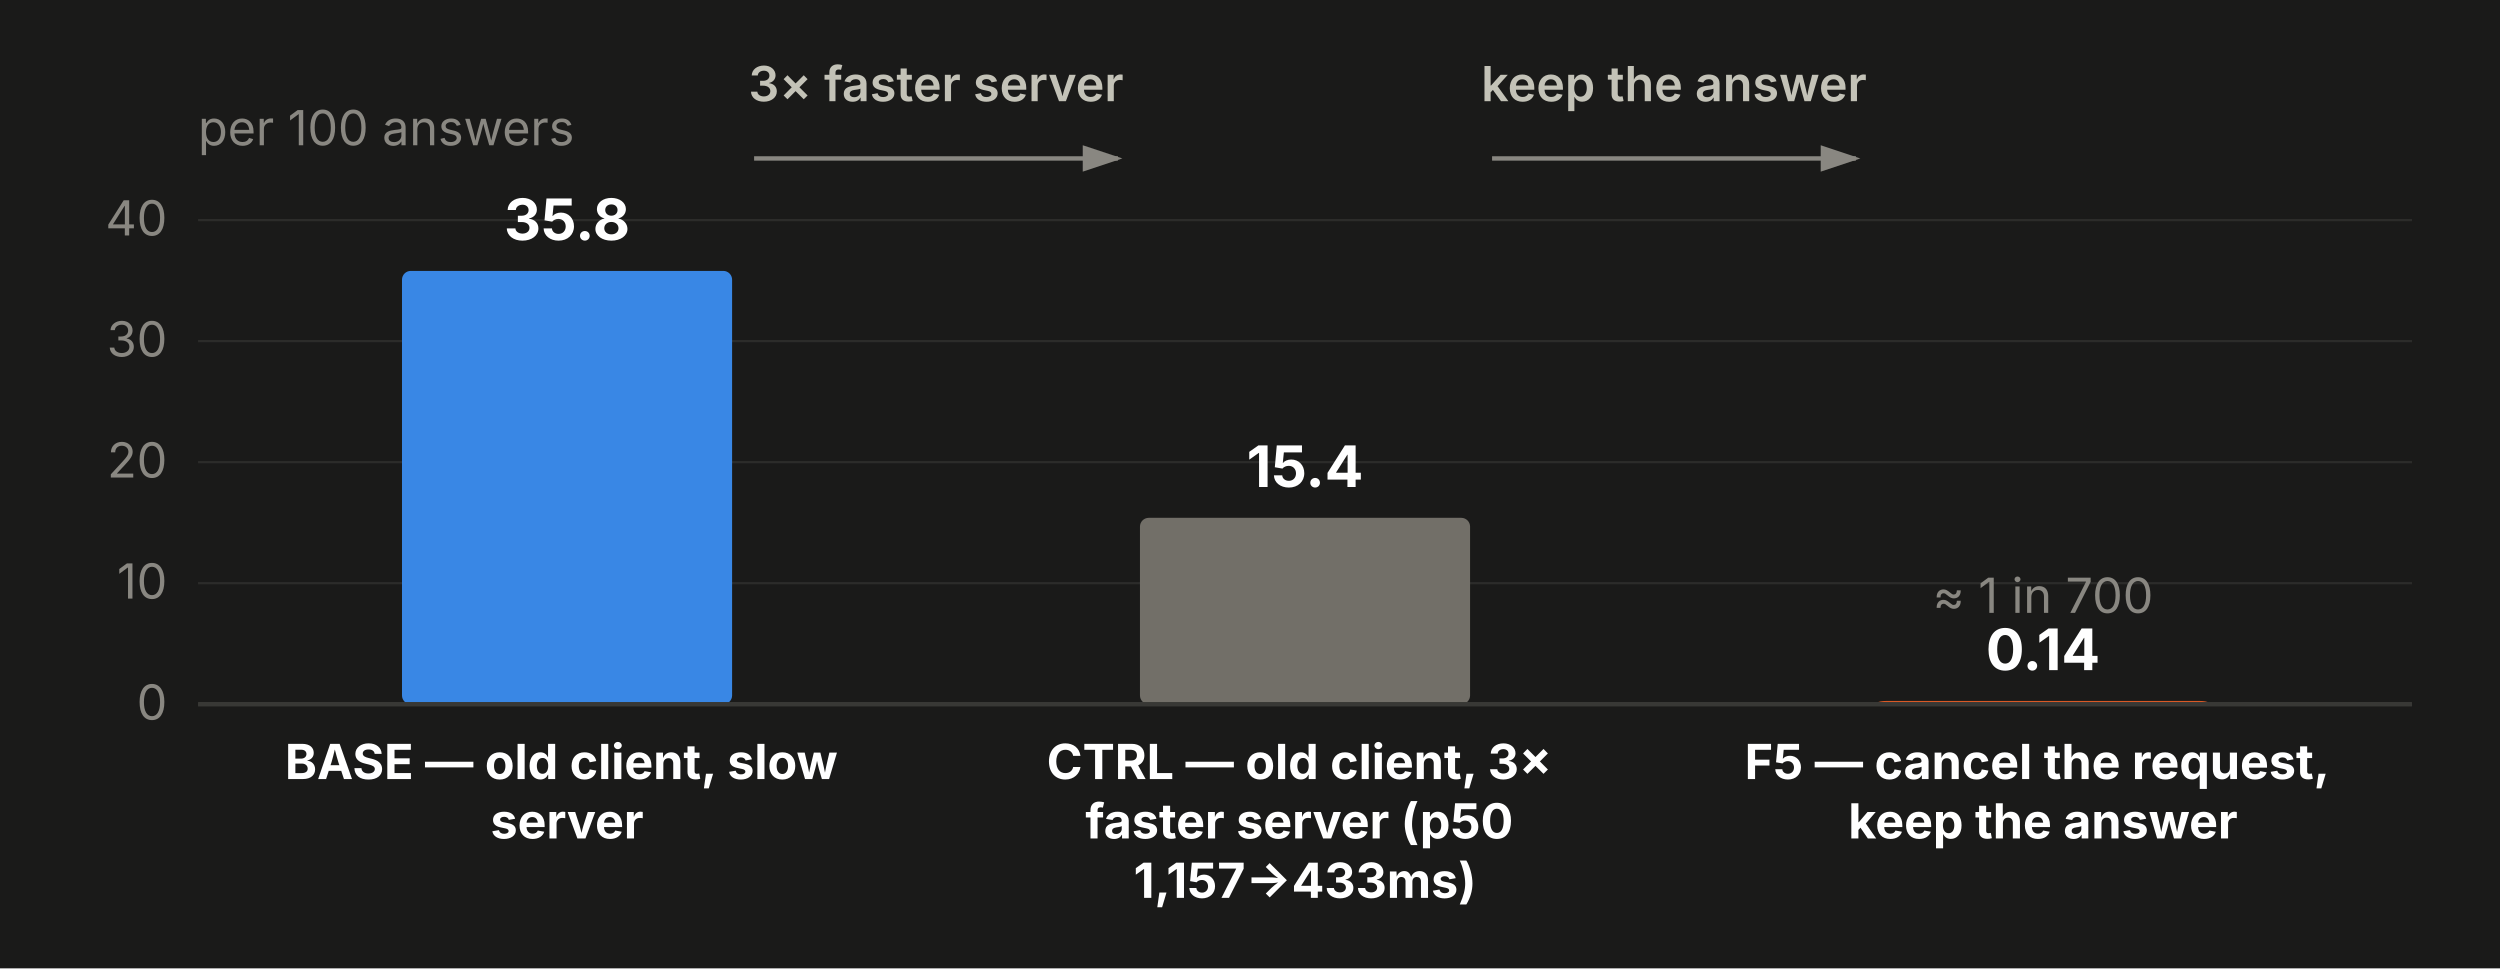
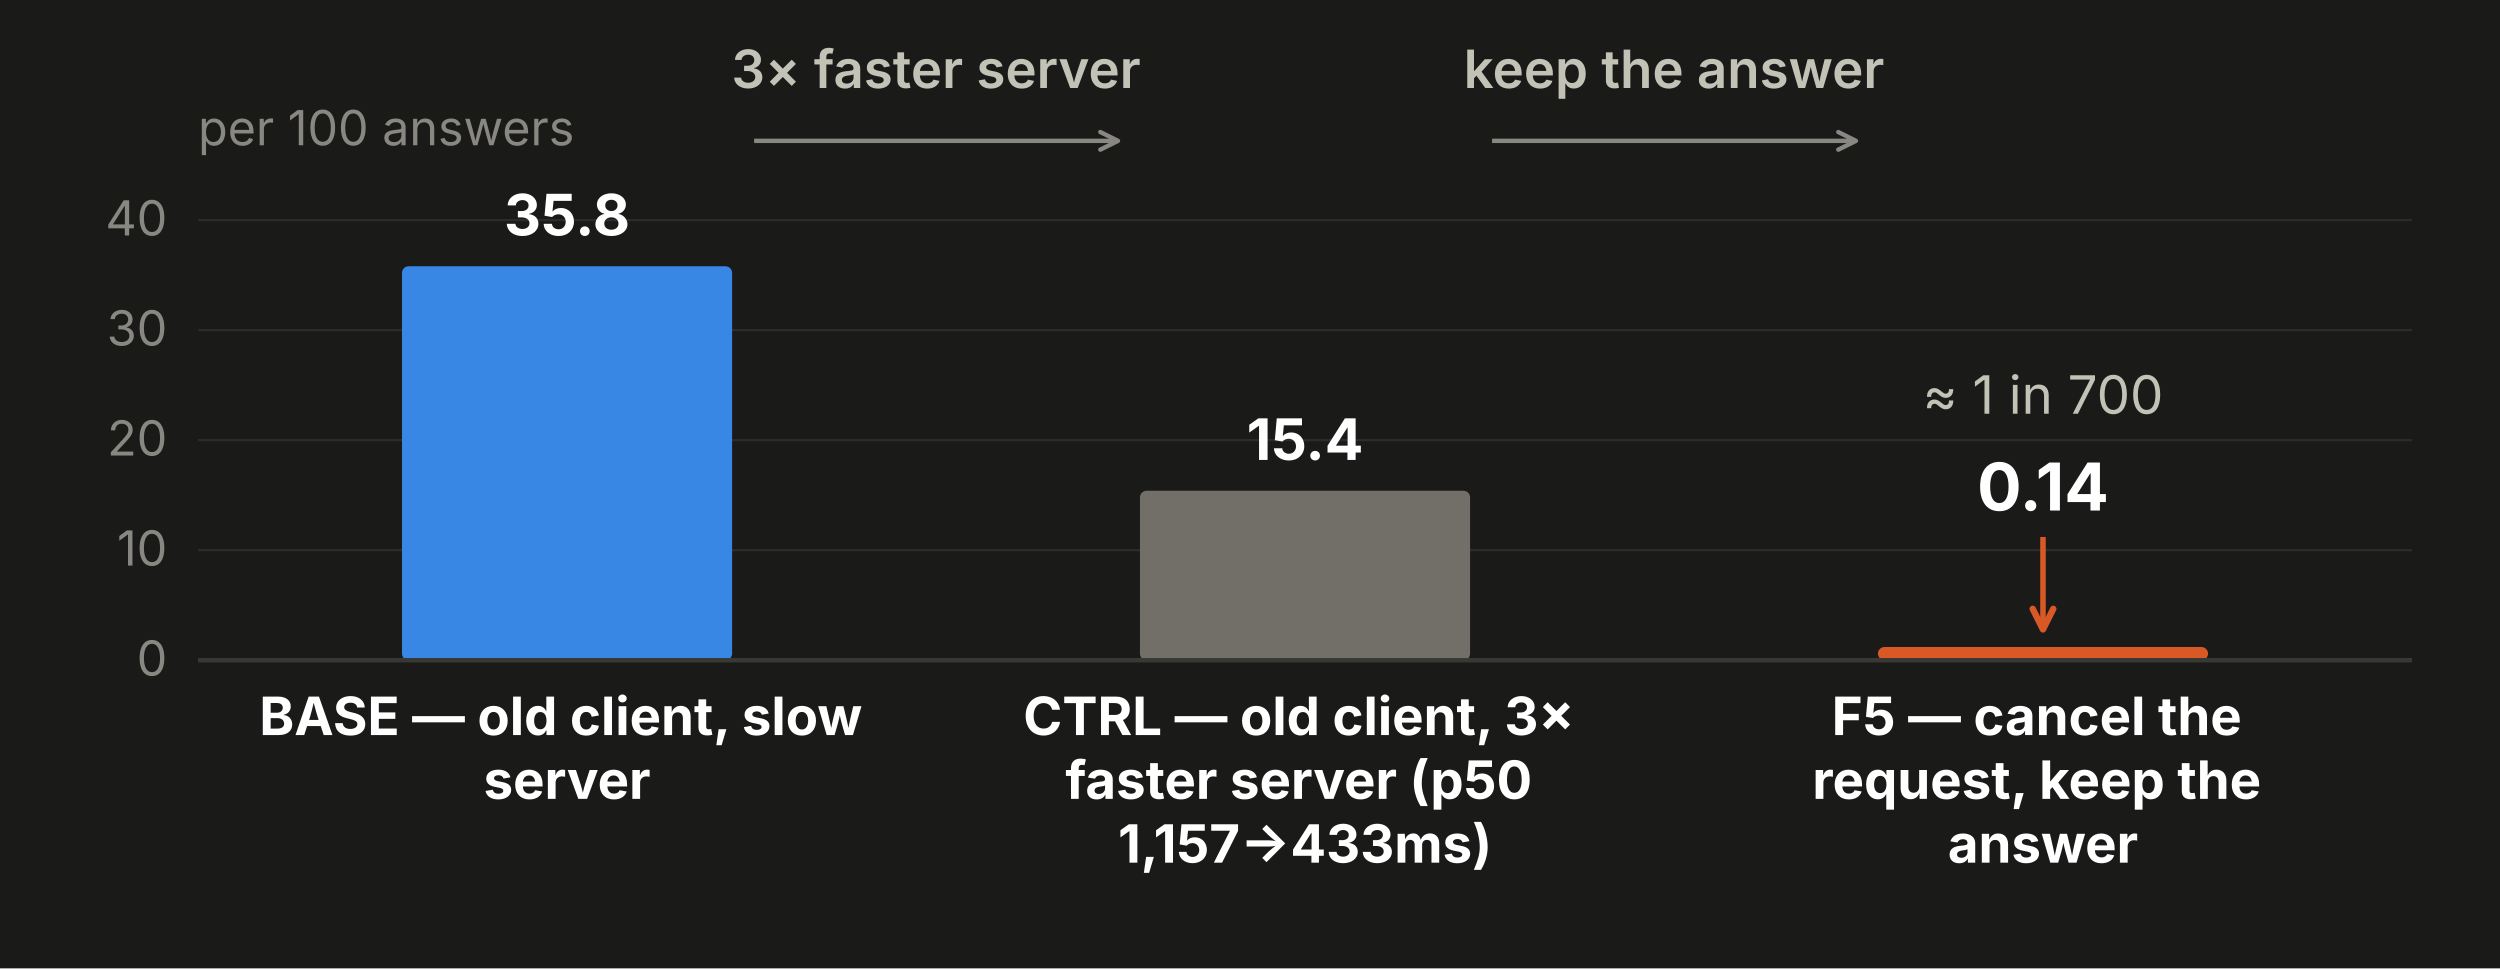
- <svg xmlns="http://www.w3.org/2000/svg" viewBox="0 0 1136 440" width="1136" height="440" font-family="system-ui, -apple-system, &quot;Segoe UI&quot;, sans-serif">
+ <svg xmlns="http://www.w3.org/2000/svg" viewBox="0 0 1136 440" width="1136" height="440" role="img" aria-labelledby="t d" font-family="system-ui, -apple-system, &quot;Segoe UI&quot;, sans-serif">
  <rect x="0" y="0" width="1136" height="440" fill="#1a1a19" />
  <defs>
-     <marker id="jitter-arrow" markerWidth="10" markerHeight="10" refX="8" refY="3" orient="auto" markerUnits="strokeWidth">
-       <path d="M0,0 L0,6 L9,3 z" fill="#898781" />
+     <marker id="jitter-arrow" viewBox="0 0 12 12" markerWidth="12" markerHeight="12" refX="10" refY="6" orient="auto" markerUnits="userSpaceOnUse">
+       <path d="M2,2 L10,6 L2,10" fill="none" stroke="#898781" stroke-width="2" stroke-linecap="round" stroke-linejoin="round" />
+     </marker>
+     <marker id="jitter-pointer" viewBox="0 0 12 12" markerWidth="14" markerHeight="14" refX="10" refY="6" orient="auto" markerUnits="userSpaceOnUse">
+       <path d="M2,2 L10,6 L2,10" fill="none" stroke="#d95926" stroke-width="2.5" stroke-linecap="round" stroke-linejoin="round" />
    </marker>
  </defs>
-   <line x1="90" y1="320" x2="1096" y2="320" stroke="#2c2c2a" stroke-width="1" />
-   <text x="76" y="327" text-anchor="end" fill="#898781" font-size="22">0</text>
-   <line x1="90" y1="265" x2="1096" y2="265" stroke="#2c2c2a" stroke-width="1" />
-   <text x="76" y="272" text-anchor="end" fill="#898781" font-size="22">10</text>
-   <line x1="90" y1="210" x2="1096" y2="210" stroke="#2c2c2a" stroke-width="1" />
-   <text x="76" y="217" text-anchor="end" fill="#898781" font-size="22">20</text>
-   <line x1="90" y1="155" x2="1096" y2="155" stroke="#2c2c2a" stroke-width="1" />
-   <text x="76" y="162" text-anchor="end" fill="#898781" font-size="22">30</text>
+   <line x1="90" y1="300" x2="1096" y2="300" stroke="#2c2c2a" stroke-width="1" />
+   <text x="76" y="307" text-anchor="end" fill="#898781" font-size="22">0</text>
+   <line x1="90" y1="250" x2="1096" y2="250" stroke="#2c2c2a" stroke-width="1" />
+   <text x="76" y="257" text-anchor="end" fill="#898781" font-size="22">10</text>
+   <line x1="90" y1="200" x2="1096" y2="200" stroke="#2c2c2a" stroke-width="1" />
+   <text x="76" y="207" text-anchor="end" fill="#898781" font-size="22">20</text>
+   <line x1="90" y1="150" x2="1096" y2="150" stroke="#2c2c2a" stroke-width="1" />
+   <text x="76" y="157" text-anchor="end" fill="#898781" font-size="22">30</text>
  <line x1="90" y1="100" x2="1096" y2="100" stroke="#2c2c2a" stroke-width="1" />
  <text x="76" y="107" text-anchor="end" fill="#898781" font-size="22">40</text>
  <text x="90" y="66" fill="#898781" font-size="22">per 100 answers</text>
-   <rect x="182.667" y="123.1" width="150" height="196.9" rx="4" fill="#3987e5" />
-   <text x="257.667" y="109.1" text-anchor="middle" fill="#ffffff" font-size="26" font-weight="700">35.8</text>
-   <text x="257.667" y="354" text-anchor="middle" fill="#ffffff" font-size="22" font-weight="700">
-     <tspan x="257.667" y="354">BASE — old client, slow</tspan>
-     <tspan x="257.667" y="381">server</tspan>
+   <rect x="182.667" y="121" width="150" height="179" rx="3" fill="#3987e5" />
+   <text x="257.667" y="107" text-anchor="middle" fill="#ffffff" font-size="26" font-weight="700">35.8</text>
+   <text x="257.667" y="334" text-anchor="middle" fill="#ffffff" font-size="24" font-weight="700">
+     <tspan x="257.667" y="334">BASE — old client, slow</tspan>
+     <tspan x="257.667" y="363">server</tspan>
  </text>
-   <rect x="518" y="235.3" width="150" height="84.7" rx="4" fill="#726f68" />
-   <text x="593" y="221.3" text-anchor="middle" fill="#ffffff" font-size="26" font-weight="700">15.4</text>
-   <text x="593" y="354" text-anchor="middle" fill="#ffffff" font-size="22" font-weight="700">
-     <tspan x="593" y="354">CTRL — old client, 3×</tspan>
-     <tspan x="593" y="381">faster server (p50</tspan>
-     <tspan x="593" y="408">1,157→433ms)</tspan>
+   <rect x="518" y="223" width="150" height="77" rx="3" fill="#726f68" />
+   <text x="593" y="209" text-anchor="middle" fill="#ffffff" font-size="26" font-weight="700">15.4</text>
+   <text x="593" y="334" text-anchor="middle" fill="#ffffff" font-size="24" font-weight="700">
+     <tspan x="593" y="334">CTRL — old client, 3×</tspan>
+     <tspan x="593" y="363">faster server (p50</tspan>
+     <tspan x="593" y="392">1,157→433ms)</tspan>
  </text>
-   <rect x="853.333" y="318.5" width="150" height="1.5" rx="4" fill="#d95926" />
-   <text x="928.333" y="304.5" text-anchor="middle" fill="#ffffff" font-size="26" font-weight="700">0.14</text>
-   <text x="928.333" y="278.5" text-anchor="middle" fill="#898781" font-size="22">≈ 1 in 700</text>
-   <text x="928.333" y="354" text-anchor="middle" fill="#ffffff" font-size="22" font-weight="700">
-     <tspan x="928.333" y="354">F5 — cancel the request,</tspan>
-     <tspan x="928.333" y="381">keep the answer</tspan>
+   <rect x="853.333" y="294" width="150" height="6" rx="3" fill="#d95926" />
+   <line x1="928.333" y1="244" x2="928.333" y2="286" stroke="#d95926" stroke-width="2.5" marker-end="url(#jitter-pointer)" />
+   <text x="928.333" y="232" text-anchor="middle" fill="#ffffff" font-size="30" font-weight="700">0.14</text>
+   <text x="928.333" y="188" text-anchor="middle" fill="#c3c2b7" font-size="24">≈ 1 in 700</text>
+   <text x="928.333" y="334" text-anchor="middle" fill="#ffffff" font-size="24" font-weight="700">
+     <tspan x="928.333" y="334">F5 — cancel the</tspan>
+     <tspan x="928.333" y="363">request, keep the</tspan>
+     <tspan x="928.333" y="392">answer</tspan>
  </text>
-   <line x1="90" y1="320" x2="1096" y2="320" stroke="#383835" stroke-width="2" />
-   <text x="425.333" y="46" text-anchor="middle" fill="#c3c2b7" font-size="22" font-weight="600">3× faster server</text>
-   <line x1="342.667" y1="72" x2="508" y2="72" stroke="#898781" stroke-width="2" marker-end="url(#jitter-arrow)" />
-   <text x="760.667" y="46" text-anchor="middle" fill="#c3c2b7" font-size="22" font-weight="600">keep the answer</text>
-   <line x1="678" y1="72" x2="843.333" y2="72" stroke="#898781" stroke-width="2" marker-end="url(#jitter-arrow)" />
+   <line x1="90" y1="300" x2="1096" y2="300" stroke="#383835" stroke-width="2" />
+   <text x="425.333" y="40" text-anchor="middle" fill="#c3c2b7" font-size="24" font-weight="600">3× faster server</text>
+   <line x1="342.667" y1="64" x2="508" y2="64" stroke="#898781" stroke-width="2" marker-end="url(#jitter-arrow)" />
+   <text x="760.667" y="40" text-anchor="middle" fill="#c3c2b7" font-size="24" font-weight="600">keep the answer</text>
+   <line x1="678" y1="64" x2="843.333" y2="64" stroke="#898781" stroke-width="2" marker-end="url(#jitter-arrow)" />
</svg>
